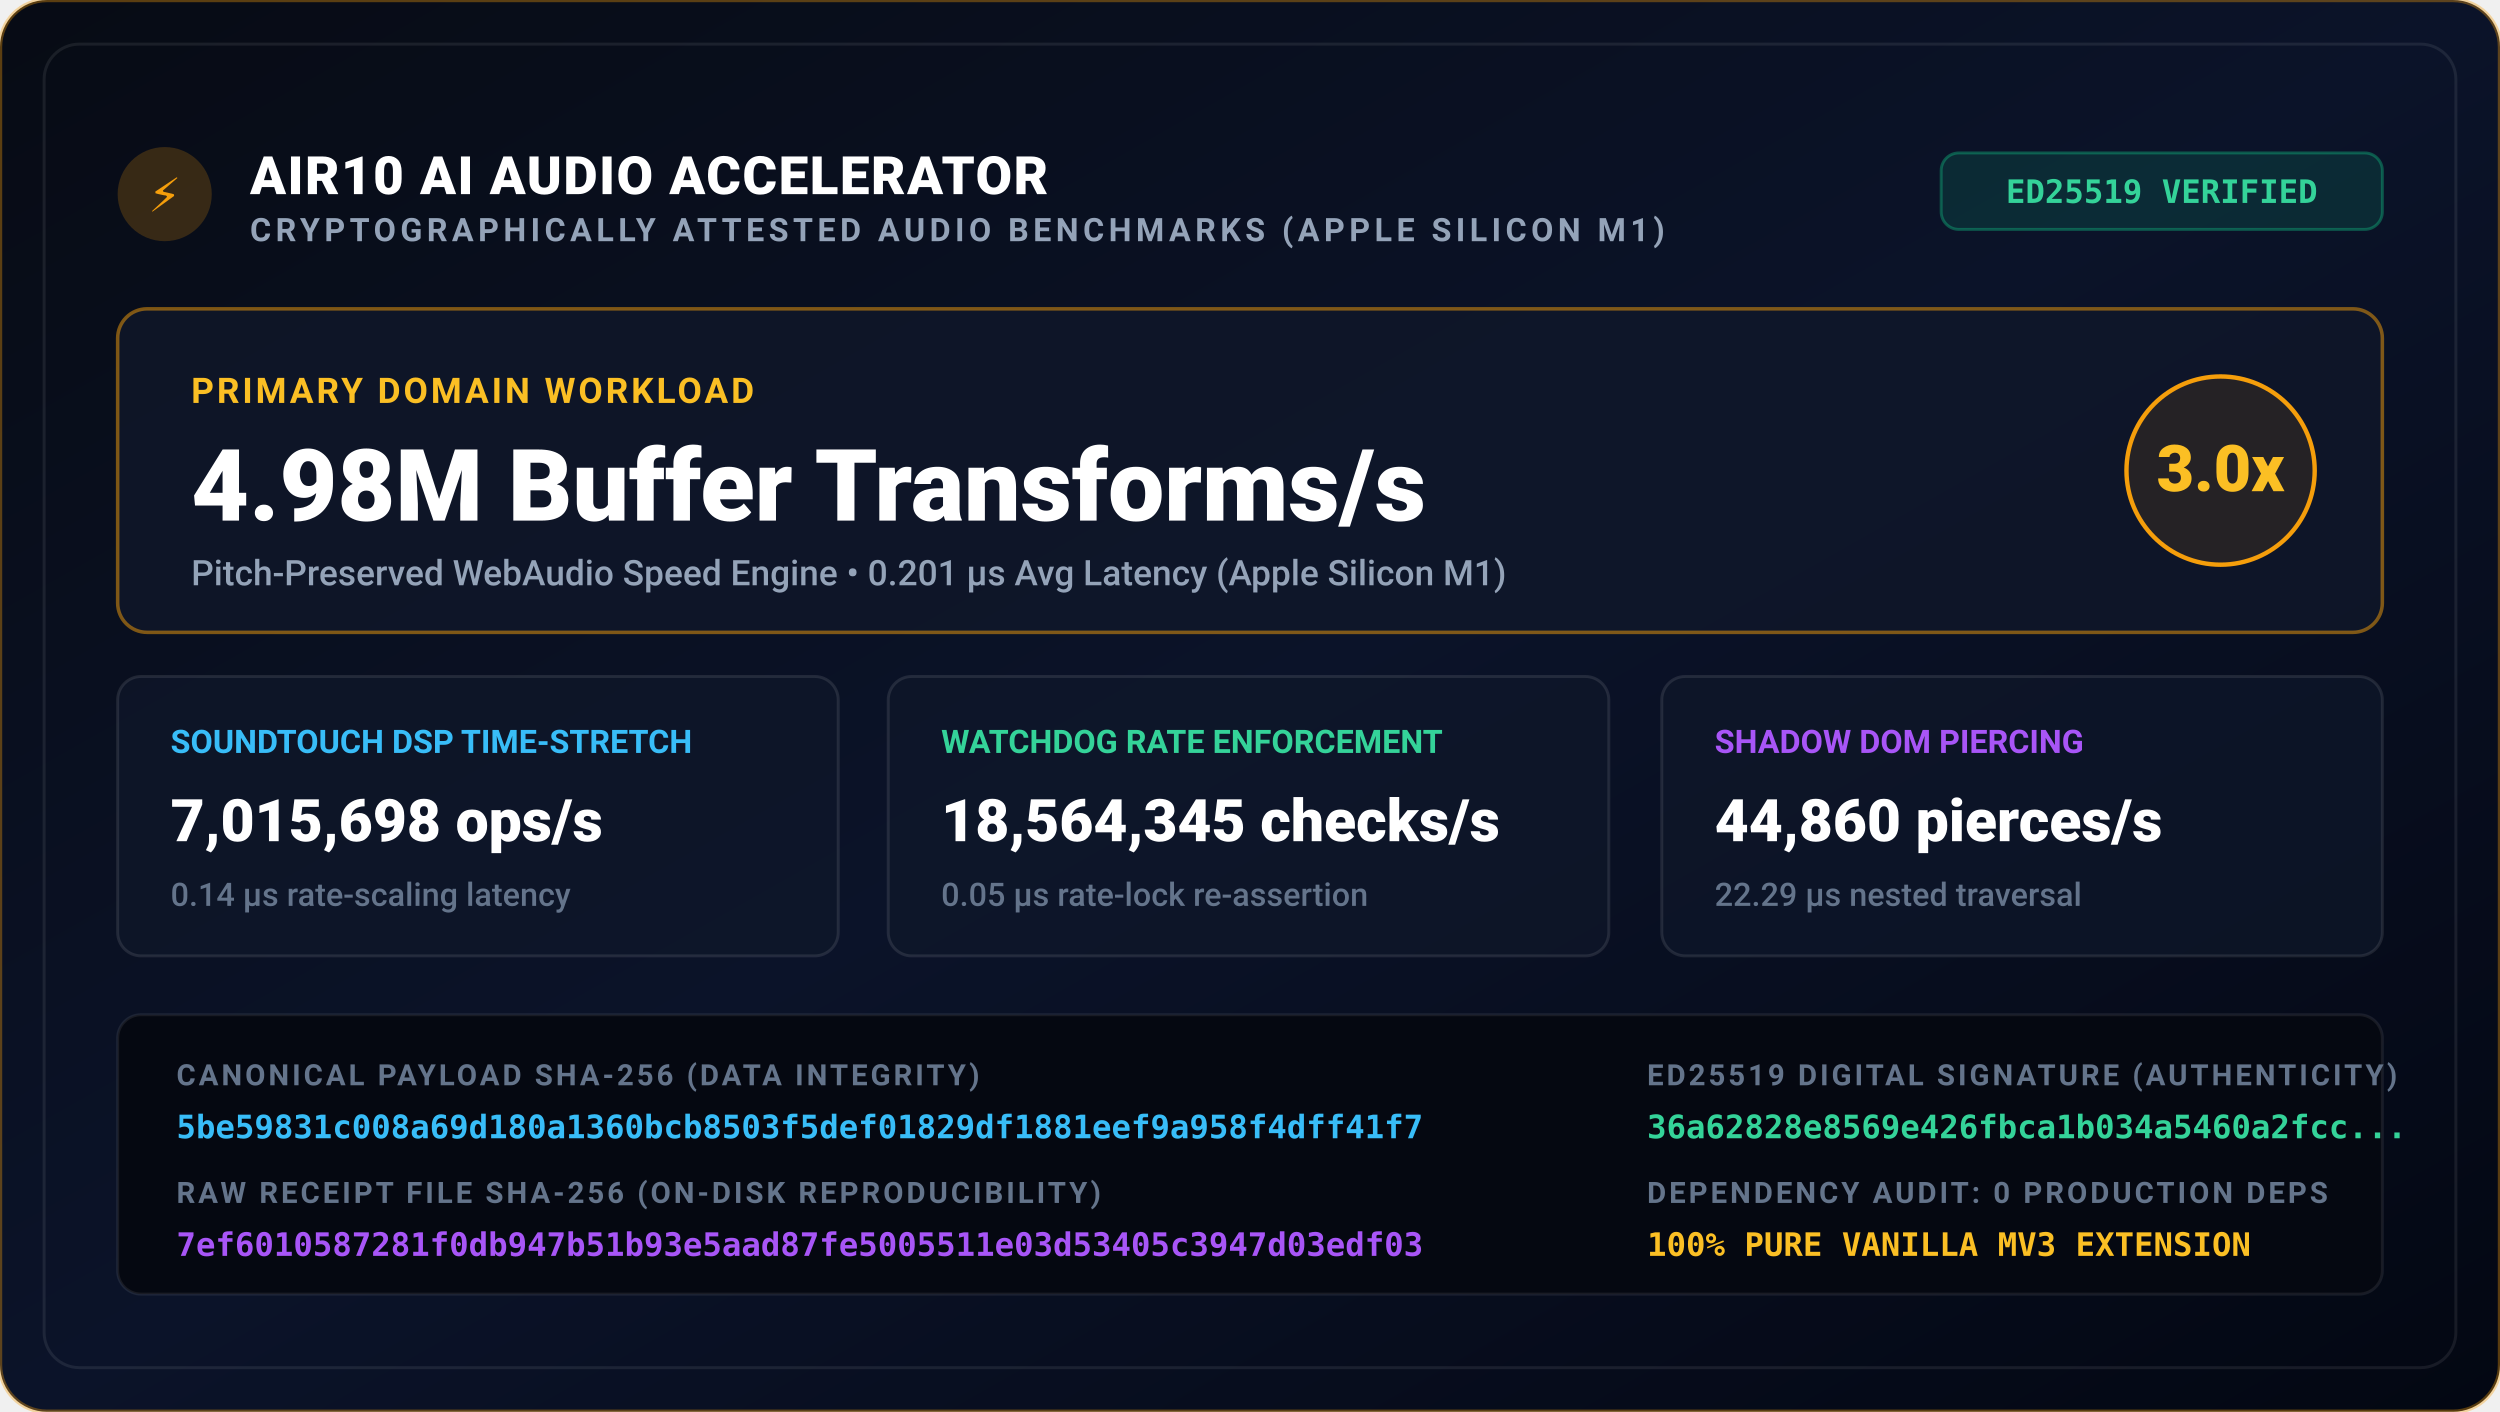
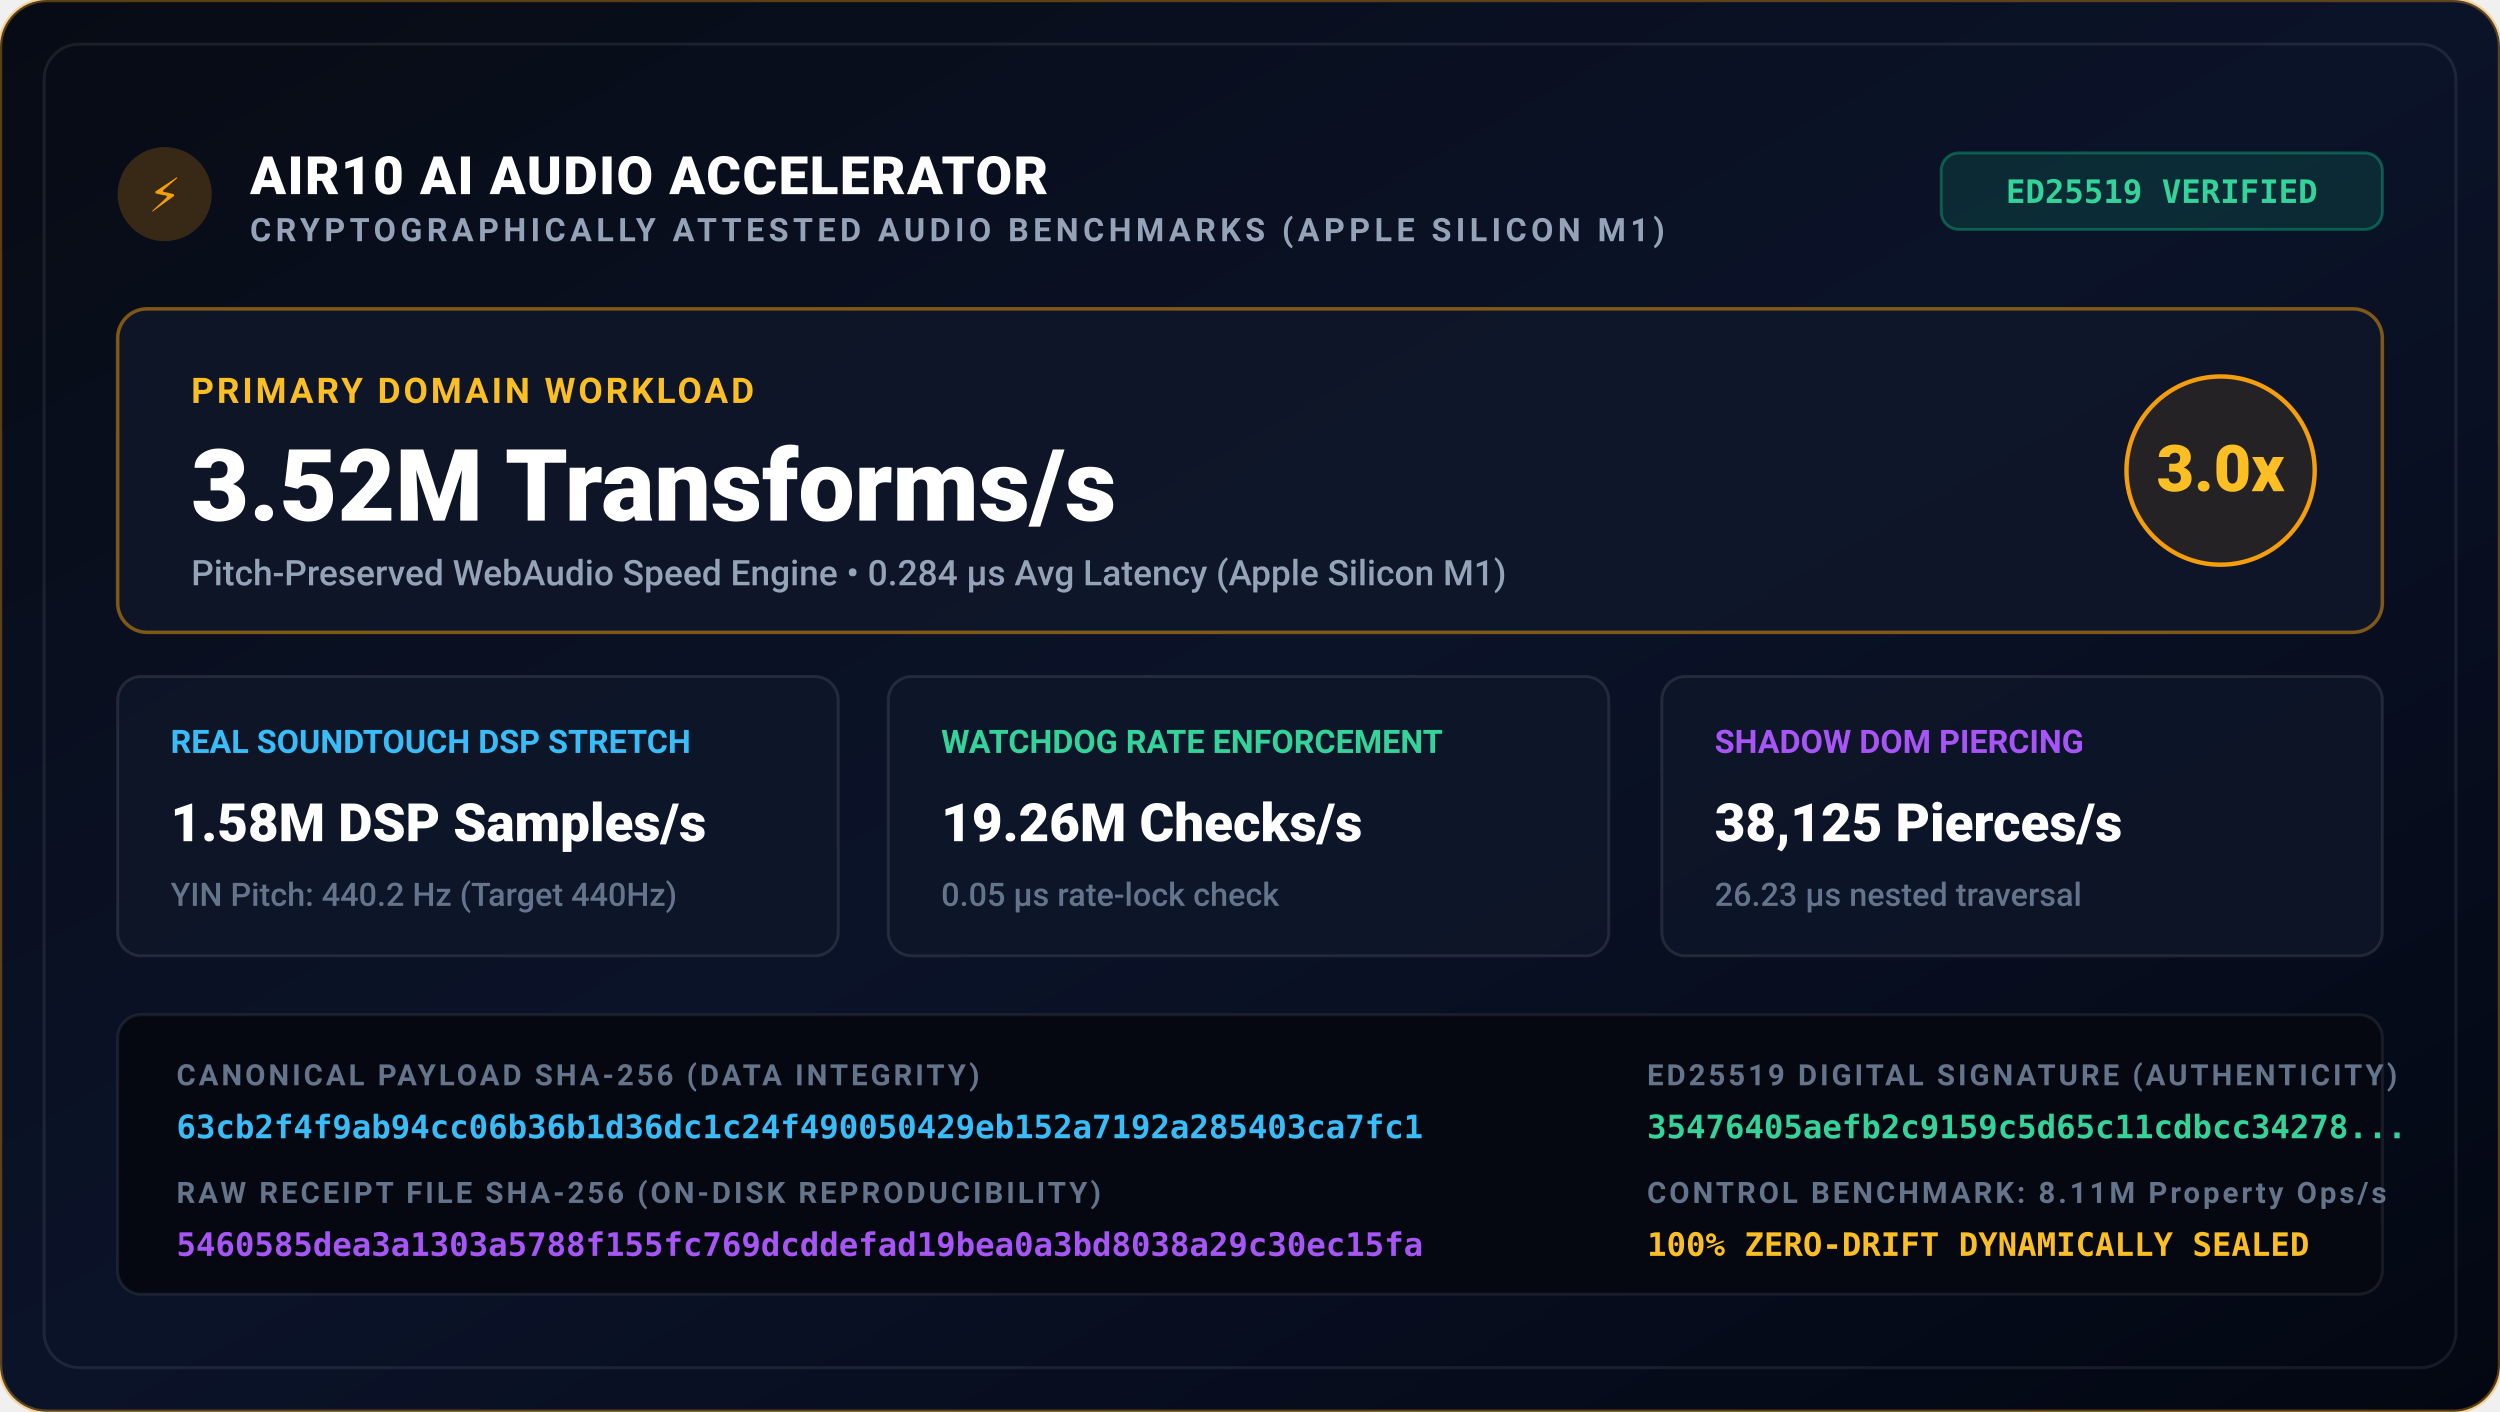
<svg xmlns="http://www.w3.org/2000/svg" viewBox="0 0 850 480" width="100%" height="100%">
  <defs>
    <linearGradient id="bgGrad" x1="0%" y1="0%" x2="100%" y2="100%">
      <stop offset="0%" stop-color="#070b14" />
      <stop offset="50%" stop-color="#0b1329" />
      <stop offset="100%" stop-color="#030712" />
    </linearGradient>
    <linearGradient id="goldGrad" x1="0%" y1="0%" x2="100%" y2="0%">
      <stop offset="0%" stop-color="#f59e0b" />
      <stop offset="100%" stop-color="#fbbf24" />
    </linearGradient>
-     <linearGradient id="amberGrad" x1="0%" y1="0%" x2="100%" y2="0%">
-       <stop offset="0%" stop-color="#d97706" />
-       <stop offset="100%" stop-color="#f59e0b" />
-     </linearGradient>
-     <filter id="glow" x="-20%" y="-20%" width="140%" height="140%">
-       <feGaussianBlur stdDeviation="6" result="blur" />
-       <feComposite in="SourceGraphic" in2="blur" operator="over" />
-     </filter>
  </defs>
  <rect width="850" height="480" rx="16" fill="url(#bgGrad)" stroke="#f59e0b" stroke-width="1.5" stroke-opacity="0.35" />
  <rect x="15" y="15" width="820" height="450" rx="12" fill="none" stroke="#ffffff" stroke-width="1" stroke-opacity="0.08" />
  <g transform="translate(40, 50)">
    <circle cx="16" cy="16" r="16" fill="#f59e0b" fill-opacity="0.2" />
    <text x="16" y="22" font-family="-apple-system, BlinkMacSystemFont, 'Segoe UI', Roboto, sans-serif" font-size="16" font-weight="900" fill="#f59e0b" text-anchor="middle">⚡</text>
    <text x="45" y="16" font-family="-apple-system, BlinkMacSystemFont, 'Segoe UI', Roboto, sans-serif" font-size="18" font-weight="800" fill="#ffffff" letter-spacing="0.5">AIR10 AI AUDIO ACCELERATOR</text>
    <text x="45" y="32" font-family="-apple-system, BlinkMacSystemFont, 'Segoe UI', Roboto, sans-serif" font-size="11" font-weight="600" fill="#94a3b8" letter-spacing="1.5">CRYPTOGRAPHICALLY ATTESTED AUDIO BENCHMARKS (APPLE SILICON M1)</text>
    <rect x="620" y="2" width="150" height="26" rx="6" fill="#10b981" fill-opacity="0.15" stroke="#10b981" stroke-opacity="0.4" />
    <text x="695" y="19" font-family="ui-monospace, monospace" font-size="11" font-weight="700" fill="#34d399" text-anchor="middle">ED25519 VERIFIED</text>
  </g>
  <g transform="translate(40, 105)">
    <rect width="770" height="110" rx="10" fill="#0f172a" fill-opacity="0.8" stroke="#f59e0b" stroke-width="1.2" stroke-opacity="0.5" />
    <text x="25" y="32" font-family="-apple-system, BlinkMacSystemFont, 'Segoe UI', Roboto, sans-serif" font-size="12" font-weight="700" fill="#fbbf24" letter-spacing="1">PRIMARY DOMAIN WORKLOAD</text>
-     <text x="25" y="72" font-family="-apple-system, BlinkMacSystemFont, 'Segoe UI', Roboto, sans-serif" font-size="34" font-weight="900" fill="#ffffff">4.98M Buffer Transforms/s</text>
-     <text x="25" y="94" font-family="-apple-system, BlinkMacSystemFont, 'Segoe UI', Roboto, sans-serif" font-size="12" font-weight="500" fill="#94a3b8">Pitch-Preserved WebAudio Speed Engine • 0.201 µs Avg Latency (Apple Silicon M1)</text>
+     <text x="25" y="72" font-family="-apple-system, BlinkMacSystemFont, 'Segoe UI', Roboto, sans-serif" font-size="34" font-weight="900" fill="#ffffff">3.52M Transforms/s</text>
+     <text x="25" y="94" font-family="-apple-system, BlinkMacSystemFont, 'Segoe UI', Roboto, sans-serif" font-size="12" font-weight="500" fill="#94a3b8">Pitch-Preserved WebAudio Speed Engine • 0.284 µs Avg Latency (Apple Silicon M1)</text>
    <circle cx="715" cy="55" r="32" fill="#f59e0b" fill-opacity="0.1" stroke="#f59e0b" stroke-width="1.5" />
    <text x="715" y="62" font-family="-apple-system, BlinkMacSystemFont, 'Segoe UI', Roboto, sans-serif" font-size="22" font-weight="900" fill="#fbbf24" text-anchor="middle">3.0x</text>
  </g>
  <g transform="translate(40, 230)">
    <rect x="0" y="0" width="245" height="95" rx="8" fill="#0f172a" fill-opacity="0.7" stroke="#ffffff" stroke-opacity="0.1" />
-     <text x="18" y="26" font-family="-apple-system, BlinkMacSystemFont, 'Segoe UI', Roboto, sans-serif" font-size="11" font-weight="700" fill="#38bdf8">SOUNDTOUCH DSP TIME-STRETCH</text>
-     <text x="18" y="56" font-family="-apple-system, BlinkMacSystemFont, 'Segoe UI', Roboto, sans-serif" font-size="20" font-weight="800" fill="#ffffff">7,015,698 ops/s</text>
-     <text x="18" y="78" font-family="-apple-system, BlinkMacSystemFont, 'Segoe UI', Roboto, sans-serif" font-size="11" font-weight="500" fill="#64748b">0.14 µs rate-scaling latency</text>
+     <text x="18" y="26" font-family="-apple-system, BlinkMacSystemFont, 'Segoe UI', Roboto, sans-serif" font-size="11" font-weight="700" fill="#38bdf8">REAL SOUNDTOUCH DSP STRETCH</text>
+     <text x="18" y="56" font-family="-apple-system, BlinkMacSystemFont, 'Segoe UI', Roboto, sans-serif" font-size="18" font-weight="800" fill="#ffffff">1.58M DSP Samples/s</text>
+     <text x="18" y="78" font-family="-apple-system, BlinkMacSystemFont, 'Segoe UI', Roboto, sans-serif" font-size="11" font-weight="500" fill="#64748b">YIN Pitch: 440.2 Hz (Target 440Hz)</text>
    <rect x="262" y="0" width="245" height="95" rx="8" fill="#0f172a" fill-opacity="0.7" stroke="#ffffff" stroke-opacity="0.1" />
    <text x="280" y="26" font-family="-apple-system, BlinkMacSystemFont, 'Segoe UI', Roboto, sans-serif" font-size="11" font-weight="700" fill="#34d399">WATCHDOG RATE ENFORCEMENT</text>
-     <text x="280" y="56" font-family="-apple-system, BlinkMacSystemFont, 'Segoe UI', Roboto, sans-serif" font-size="20" font-weight="800" fill="#ffffff">18,564,345 checks/s</text>
-     <text x="280" y="78" font-family="-apple-system, BlinkMacSystemFont, 'Segoe UI', Roboto, sans-serif" font-size="11" font-weight="500" fill="#64748b">0.05 µs rate-lock re-assertion</text>
+     <text x="280" y="56" font-family="-apple-system, BlinkMacSystemFont, 'Segoe UI', Roboto, sans-serif" font-size="18" font-weight="800" fill="#ffffff">19.26M Checks/s</text>
+     <text x="280" y="78" font-family="-apple-system, BlinkMacSystemFont, 'Segoe UI', Roboto, sans-serif" font-size="11" font-weight="500" fill="#64748b">0.05 µs rate-lock check</text>
    <rect x="525" y="0" width="245" height="95" rx="8" fill="#0f172a" fill-opacity="0.7" stroke="#ffffff" stroke-opacity="0.1" />
    <text x="543" y="26" font-family="-apple-system, BlinkMacSystemFont, 'Segoe UI', Roboto, sans-serif" font-size="11" font-weight="700" fill="#a855f7">SHADOW DOM PIERCING</text>
-     <text x="543" y="56" font-family="-apple-system, BlinkMacSystemFont, 'Segoe UI', Roboto, sans-serif" font-size="20" font-weight="800" fill="#ffffff">44,860 pierces/s</text>
-     <text x="543" y="78" font-family="-apple-system, BlinkMacSystemFont, 'Segoe UI', Roboto, sans-serif" font-size="11" font-weight="500" fill="#64748b">22.29 µs nested traversal</text>
+     <text x="543" y="56" font-family="-apple-system, BlinkMacSystemFont, 'Segoe UI', Roboto, sans-serif" font-size="18" font-weight="800" fill="#ffffff">38,125 Pierces/s</text>
+     <text x="543" y="78" font-family="-apple-system, BlinkMacSystemFont, 'Segoe UI', Roboto, sans-serif" font-size="11" font-weight="500" fill="#64748b">26.23 µs nested traversal</text>
  </g>
  <g transform="translate(40, 345)">
    <rect width="770" height="95" rx="8" fill="#050811" stroke="#ffffff" stroke-opacity="0.08" />
    <text x="20" y="24" font-family="-apple-system, BlinkMacSystemFont, 'Segoe UI', Roboto, sans-serif" font-size="10" font-weight="700" fill="#64748b" letter-spacing="1">CANONICAL PAYLOAD SHA-256 (DATA INTEGRITY)</text>
-     <text x="20" y="42" font-family="ui-monospace, monospace" font-size="11" font-weight="600" fill="#38bdf8">5be59831c008a69d180a1360bcb8503f5def01829df1881eef9a958f4dff41f7</text>
+     <text x="20" y="42" font-family="ui-monospace, monospace" font-size="11" font-weight="600" fill="#38bdf8">63cb2f4f9ab94cc06b36b1d36dc1c24f490050429eb152a7192a285403ca7fc1</text>
    <text x="20" y="64" font-family="-apple-system, BlinkMacSystemFont, 'Segoe UI', Roboto, sans-serif" font-size="10" font-weight="700" fill="#64748b" letter-spacing="1">RAW RECEIPT FILE SHA-256 (ON-DISK REPRODUCIBILITY)</text>
-     <text x="20" y="82" font-family="ui-monospace, monospace" font-size="11" font-weight="600" fill="#a855f7">7ef6010587281f0db947b51b93e5aad87fe5005511e03d53405c3947d03edf03</text>
+     <text x="20" y="82" font-family="ui-monospace, monospace" font-size="11" font-weight="600" fill="#a855f7">5460585dea3a1303a5788f155fc769dcddefad19bea0a3bd8038a29c30ec15fa</text>
    <text x="520" y="24" font-family="-apple-system, BlinkMacSystemFont, 'Segoe UI', Roboto, sans-serif" font-size="10" font-weight="700" fill="#64748b" letter-spacing="1">ED25519 DIGITAL SIGNATURE (AUTHENTICITY)</text>
-     <text x="520" y="42" font-family="ui-monospace, monospace" font-size="11" font-weight="600" fill="#34d399">36a62828e8569e426fbca1b034a5460a2fcc...</text>
-     <text x="520" y="64" font-family="-apple-system, BlinkMacSystemFont, 'Segoe UI', Roboto, sans-serif" font-size="10" font-weight="700" fill="#64748b" letter-spacing="1">DEPENDENCY AUDIT: 0 PRODUCTION DEPS</text>
-     <text x="520" y="82" font-family="ui-monospace, monospace" font-size="11" font-weight="700" fill="#fbbf24">100% PURE VANILLA MV3 EXTENSION</text>
+     <text x="520" y="42" font-family="ui-monospace, monospace" font-size="11" font-weight="600" fill="#34d399">35476405aefb2c9159c5d65c11cdbcc34278...</text>
+     <text x="520" y="64" font-family="-apple-system, BlinkMacSystemFont, 'Segoe UI', Roboto, sans-serif" font-size="10" font-weight="700" fill="#64748b" letter-spacing="1">CONTROL BENCHMARK: 8.11M Property Ops/s</text>
+     <text x="520" y="82" font-family="ui-monospace, monospace" font-size="11" font-weight="700" fill="#fbbf24">100% ZERO-DRIFT DYNAMICALLY SEALED</text>
  </g>
</svg>
